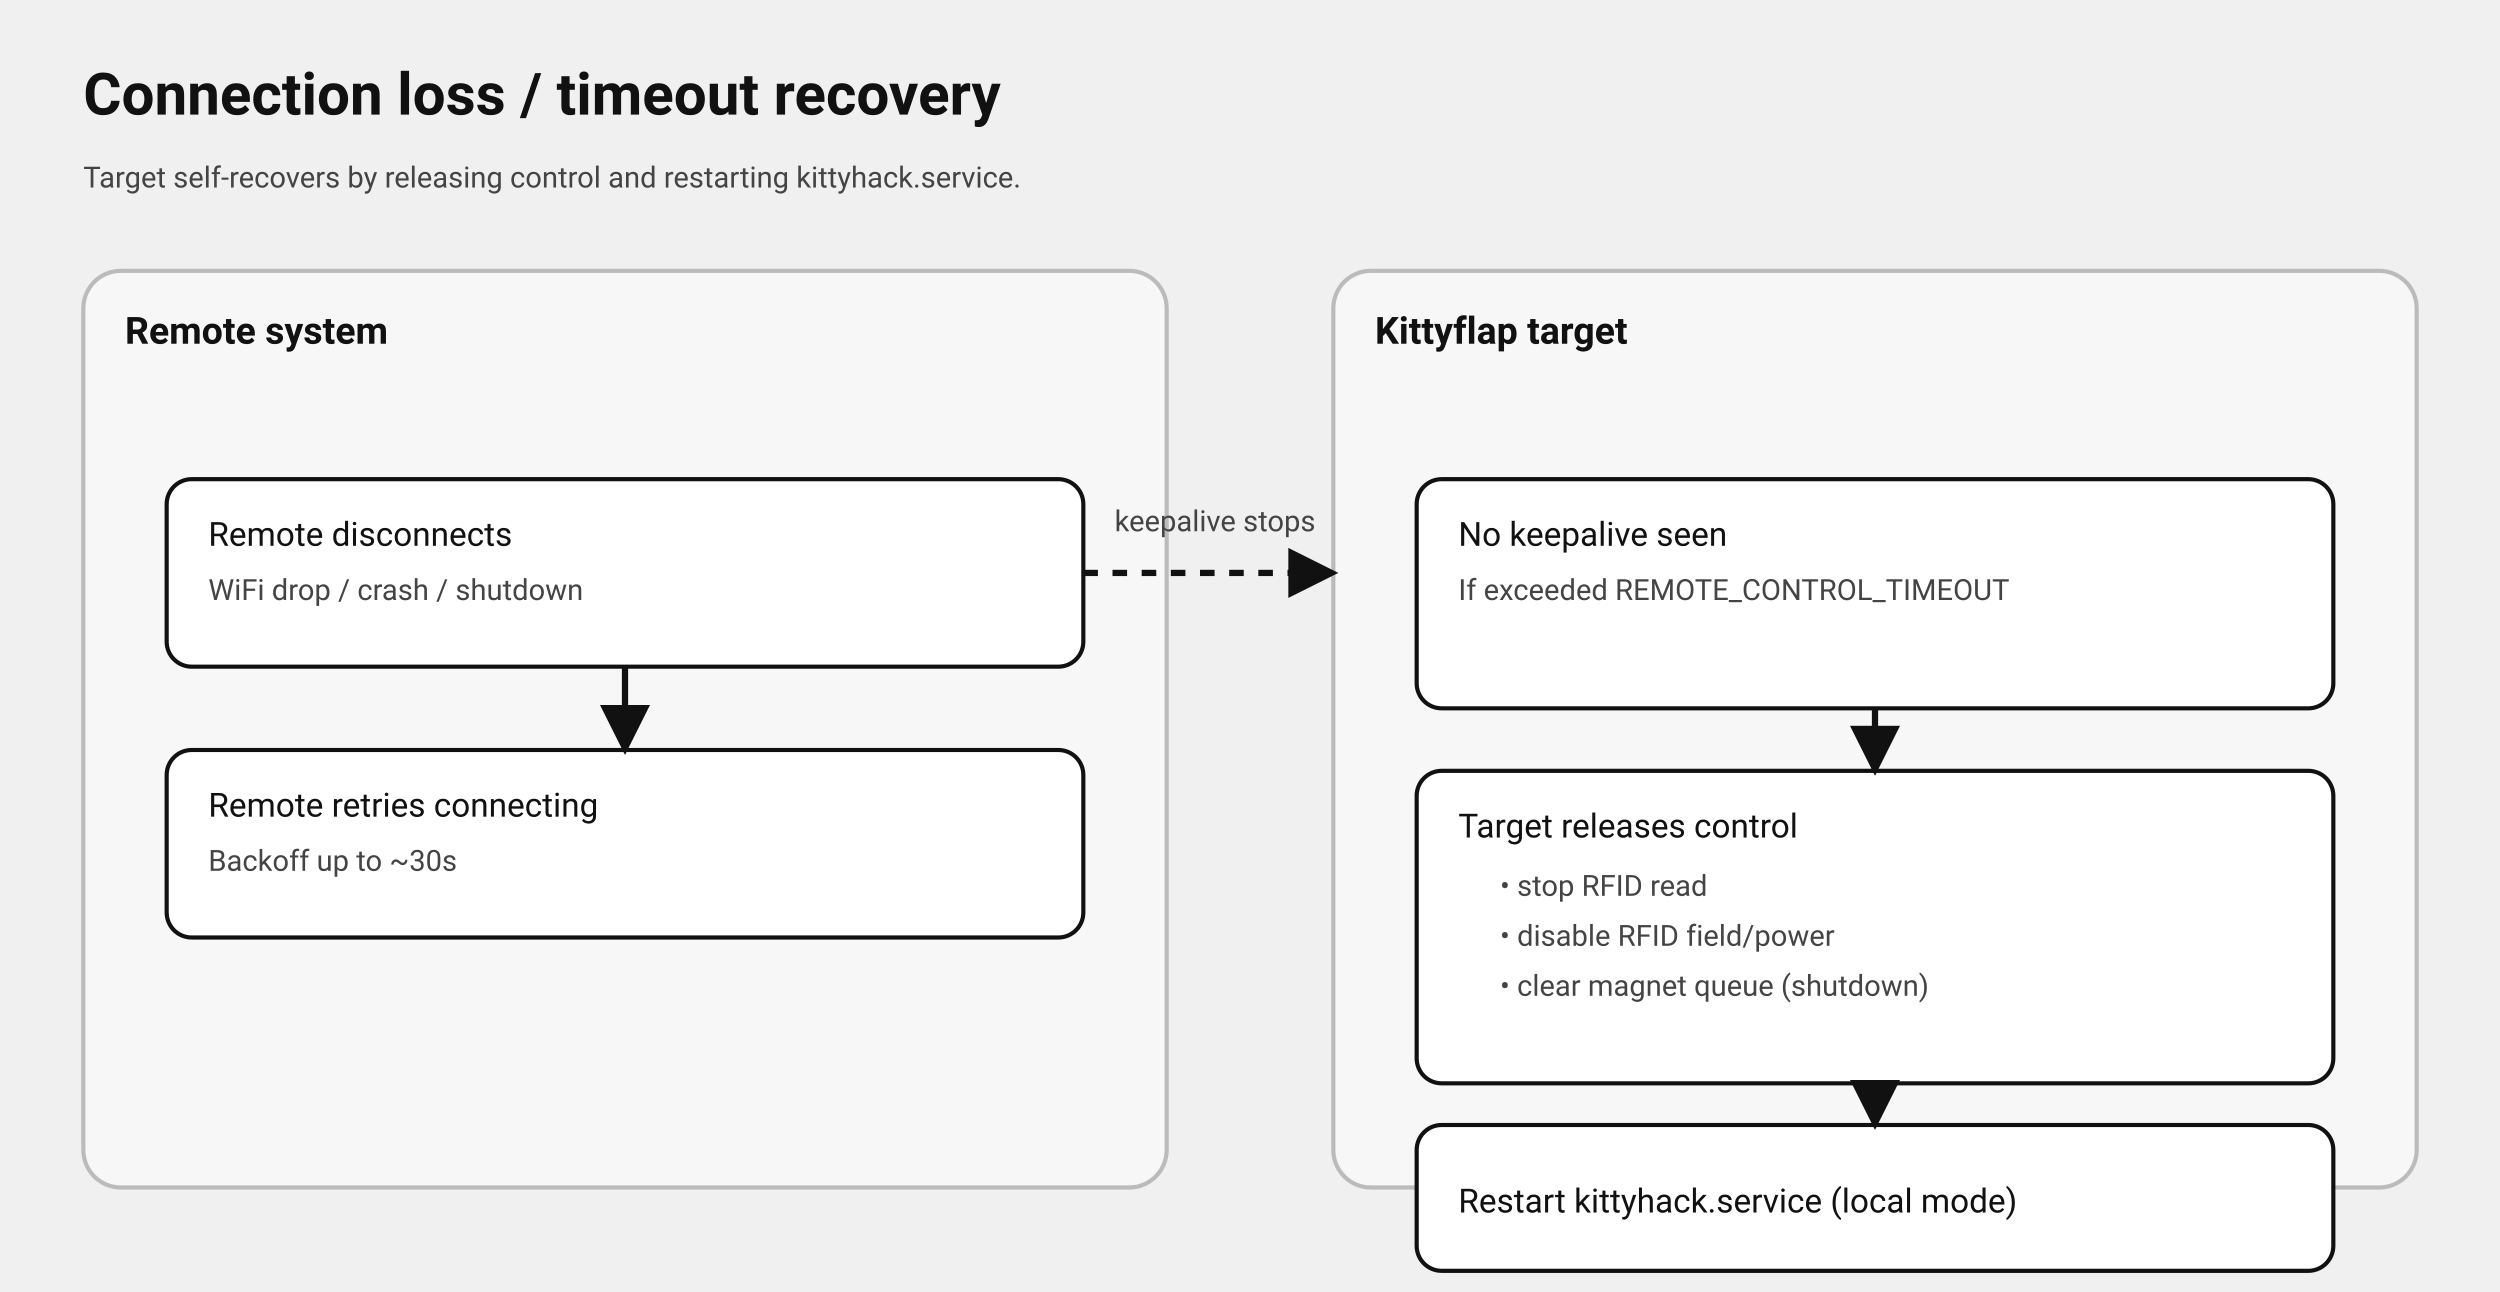
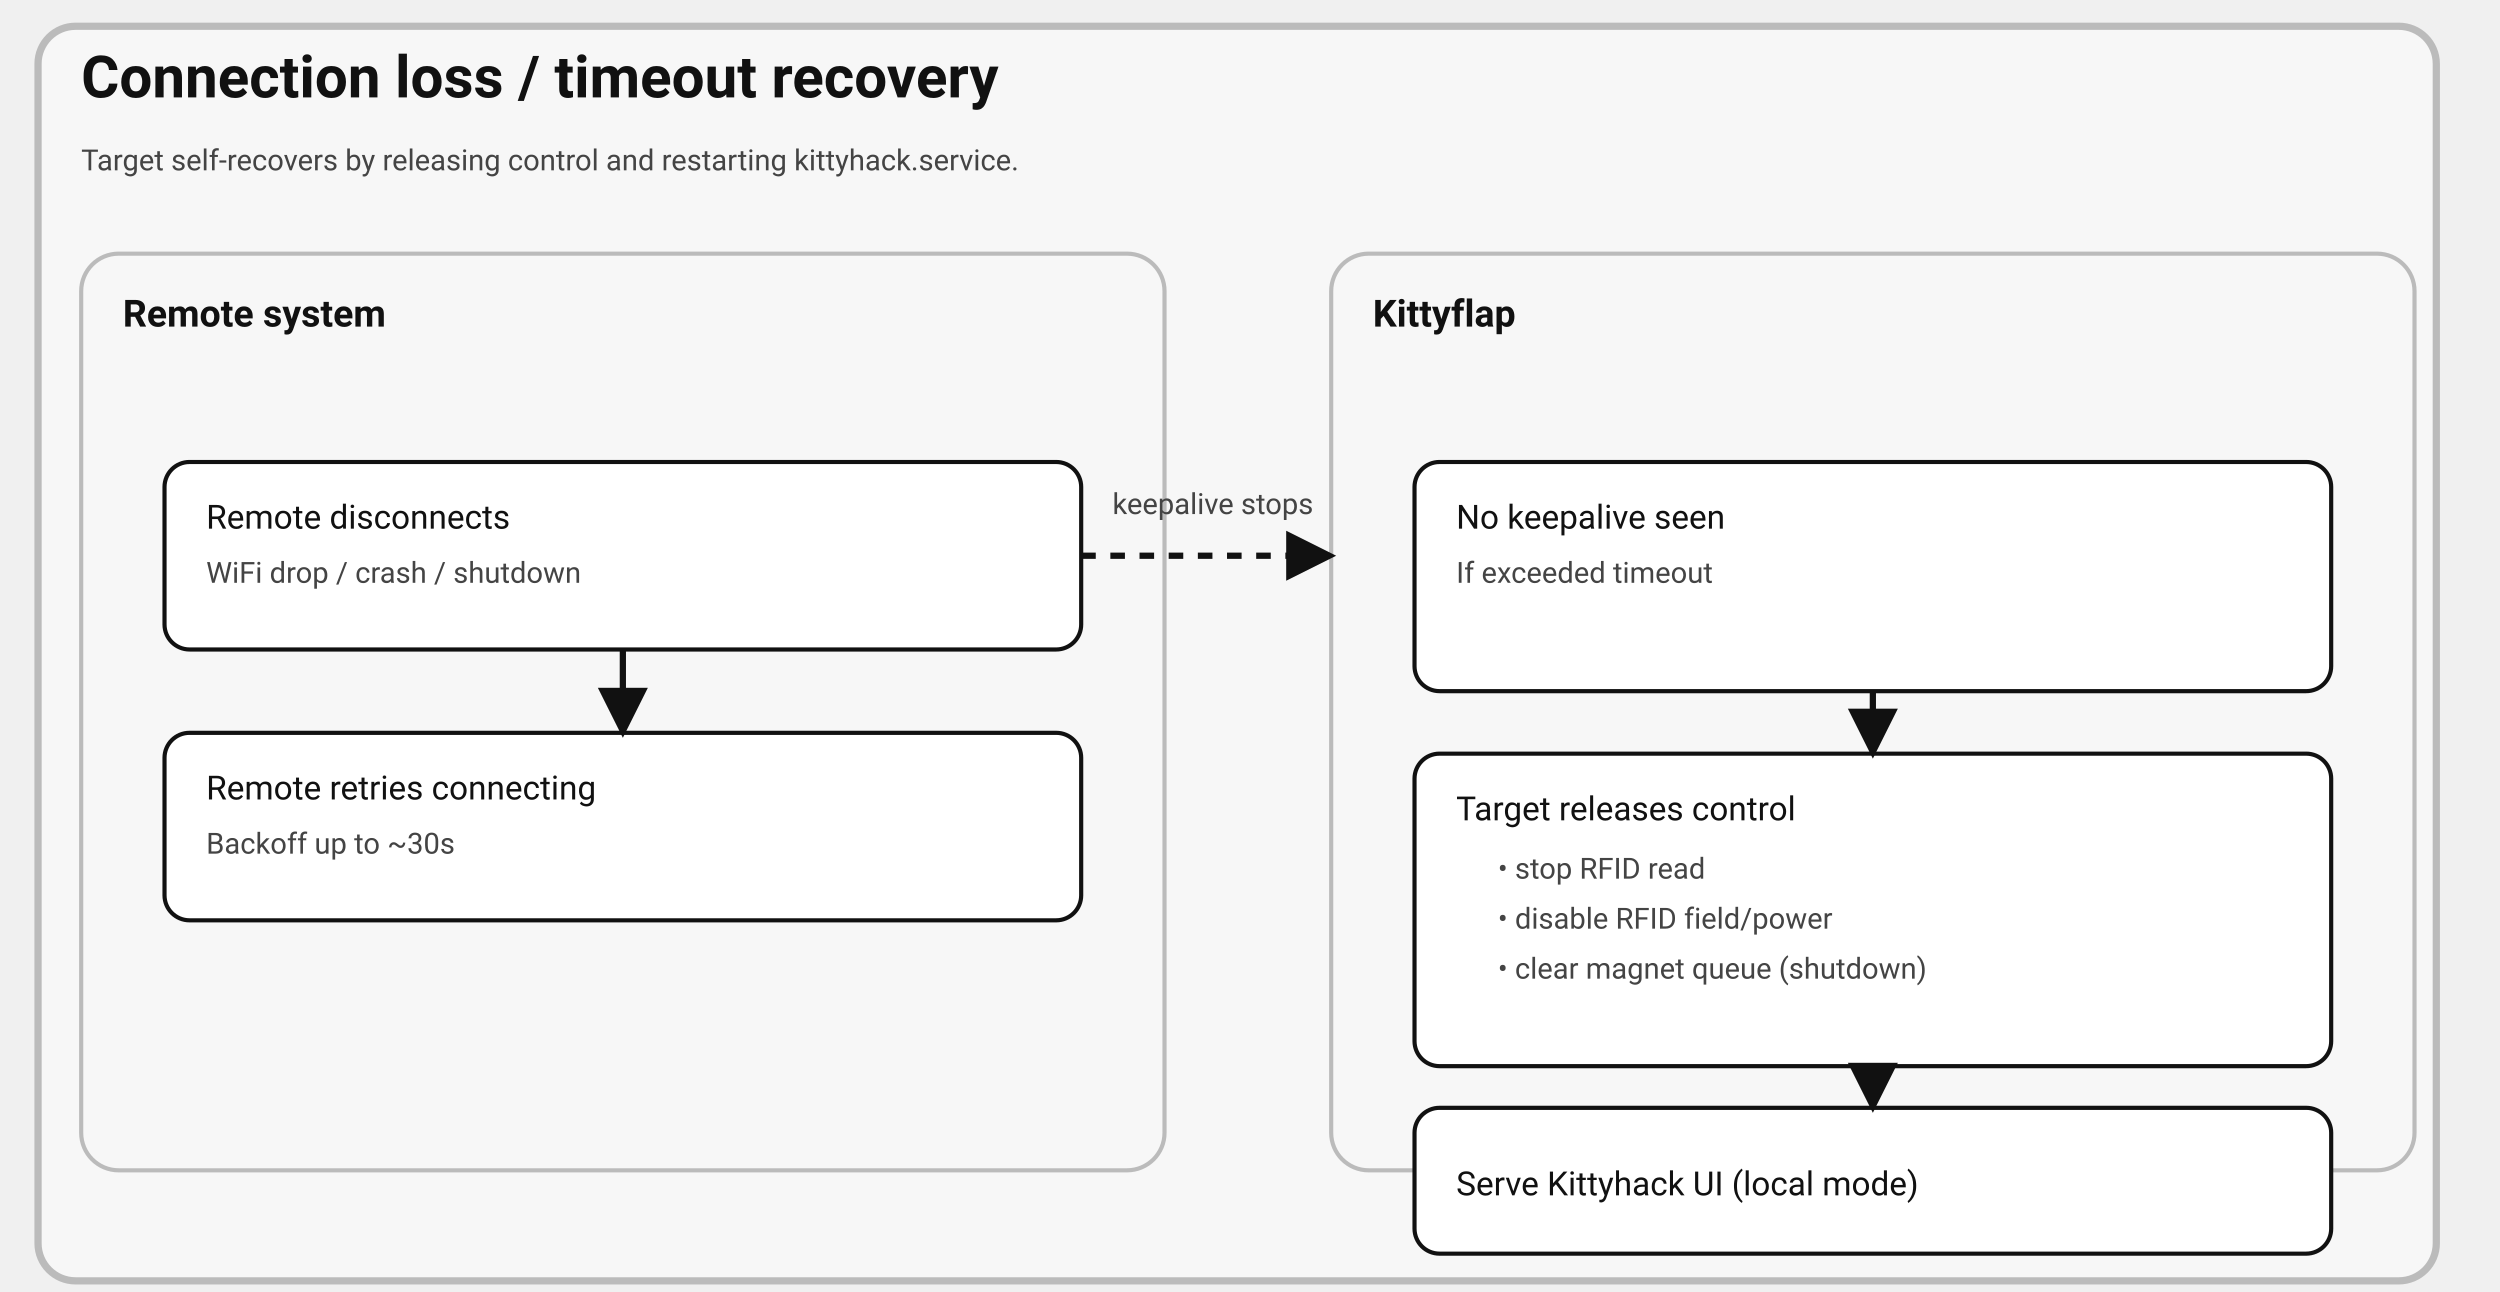
- <svg xmlns="http://www.w3.org/2000/svg" width="1200" height="620" viewBox="0 0 1200 620">
-   <defs>
-     <style>
+ <svg xmlns="http://www.w3.org/2000/svg" width="1200" height="620" viewBox="0 0 1200 620" version="1.1" id="svg18">
+   <defs id="defs1">
+     <style id="style1">
      .title{font:700 28px system-ui,Segoe UI,Roboto,Arial,sans-serif;fill:#111;}
      .h{font:700 18px system-ui,Segoe UI,Roboto,Arial,sans-serif;fill:#111;}
      .t{font:400 16px system-ui,Segoe UI,Roboto,Arial,sans-serif;fill:#111;}
      .muted{font:400 14px system-ui,Segoe UI,Roboto,Arial,sans-serif;fill:#444;}
      .box{fill:#fff;stroke:#111;stroke-width:2;rx:12;}
      .lane{fill:#f7f7f7;stroke:#bbb;stroke-width:2;rx:18;}
      .arrow{stroke:#111;stroke-width:3;fill:none;marker-end:url(#m);} 
      .darrow{stroke:#111;stroke-width:3;fill:none;stroke-dasharray:7 7;marker-end:url(#m);} 
    </style>
    <marker id="m" viewBox="0 0 10 10" refX="9" refY="5" markerWidth="8" markerHeight="8" orient="auto-start-reverse">
-       <path d="M 0 0 L 10 5 L 0 10 z" fill="#111" />
+       <path d="M 0 0 L 10 5 L 0 10 z" fill="#111" id="path1" />
    </marker>
  </defs>
-   <text x="40" y="55" class="title">Connection loss / timeout recovery</text>
-   <text x="40" y="90" class="muted">Target self-recovers by releasing control and restarting kittyhack.service.</text>
-   <rect x="40" y="130" width="520" height="440" class="lane" />
-   <rect x="640" y="130" width="520" height="440" class="lane" />
-   <text x="60" y="165" class="h">Remote system</text>
-   <text x="660" y="165" class="h">Kittyflap target</text>
-   <rect x="80" y="230" width="440" height="90" class="box" />
-   <text x="100" y="262" class="t">Remote disconnects</text>
-   <text x="100" y="288" class="muted">WiFi drop / crash / shutdown</text>
-   <rect x="80" y="360" width="440" height="90" class="box" />
-   <text x="100" y="392" class="t">Remote retries connecting</text>
-   <text x="100" y="418" class="muted">Backoff up to ~30s</text>
-   <rect x="680" y="230" width="440" height="110" class="box" />
-   <text x="700" y="262" class="t">No keepalive seen</text>
-   <text x="700" y="288" class="muted">If exceeded REMOTE_CONTROL_TIMEOUT</text>
-   <rect x="680" y="370" width="440" height="150" class="box" />
-   <text x="700" y="402" class="t">Target releases control</text>
-   <text x="720" y="430" class="muted">• stop RFID read</text>
-   <text x="720" y="454" class="muted">• disable RFID field/power</text>
-   <text x="720" y="478" class="muted">• clear magnet queue (shutdown)</text>
-   <rect x="680" y="540" width="440" height="70" class="box" />
-   <text x="700" y="582" class="t">Restart kittyhack.service (local mode)</text>
-   <path d="M 520 275 C 570 275, 590 275, 640 275" class="darrow" />
-   <text x="535" y="255" class="muted">keepalive stops</text>
-   <path d="M 900 340 C 900 355, 900 355, 900 370" class="arrow" />
-   <path d="M 900 520 C 900 530, 900 530, 900 540" class="arrow" />
-   <path d="M 300 320 C 300 340, 300 340, 300 360" class="arrow" />
+   <rect x="18.257" y="12.606" width="1151.165" height="602.209" class="lane" id="rect2-9" style="fill:#f7f7f7;stroke:#bbbbbb;stroke-width:3.481" />
+   <text x="38.969" y="46.754" class="title" id="text1" style="font-style:normal;font-variant:normal;font-weight:700;font-stretch:normal;font-size:28px;line-height:normal;font-family:system-ui, 'Segoe UI', Roboto, Arial, sans-serif">Connection loss / timeout recovery</text>
+   <text x="38.969" y="81.754" class="muted" id="text2" style="font-style:normal;font-variant:normal;font-weight:400;font-stretch:normal;font-size:14px;line-height:normal;font-family:system-ui, 'Segoe UI', Roboto, Arial, sans-serif">Target self-recovers by releasing control and restarting kittyhack.service.</text>
+   <rect x="38.969" y="121.754" width="520" height="440" class="lane" id="rect2" />
+   <rect x="638.969" y="121.754" width="520" height="440" class="lane" id="rect3" />
+   <text x="58.969" y="156.754" class="h" id="text3" style="font-style:normal;font-variant:normal;font-weight:700;font-stretch:normal;font-size:18px;line-height:normal;font-family:system-ui, 'Segoe UI', Roboto, Arial, sans-serif">Remote system</text>
+   <text x="658.969" y="156.754" class="h" id="text4" style="font-style:normal;font-variant:normal;font-weight:700;font-stretch:normal;font-size:18px;line-height:normal;font-family:system-ui, 'Segoe UI', Roboto, Arial, sans-serif">Kittyflap</text>
+   <rect x="78.969" y="221.754" width="440" height="90" class="box" id="rect4" />
+   <text x="98.969" y="253.754" class="t" id="text5" style="font-style:normal;font-variant:normal;font-weight:400;font-stretch:normal;font-size:16px;line-height:normal;font-family:system-ui, 'Segoe UI', Roboto, Arial, sans-serif">Remote disconnects</text>
+   <text x="98.969" y="279.754" class="muted" id="text6" style="font-style:normal;font-variant:normal;font-weight:400;font-stretch:normal;font-size:14px;line-height:normal;font-family:system-ui, 'Segoe UI', Roboto, Arial, sans-serif">WiFi drop / crash / shutdown</text>
+   <rect x="78.969" y="351.754" width="440" height="90" class="box" id="rect6" />
+   <text x="98.969" y="383.754" class="t" id="text7" style="font-style:normal;font-variant:normal;font-weight:400;font-stretch:normal;font-size:16px;line-height:normal;font-family:system-ui, 'Segoe UI', Roboto, Arial, sans-serif">Remote retries connecting</text>
+   <text x="98.969" y="409.754" class="muted" id="text8" style="font-style:normal;font-variant:normal;font-weight:400;font-stretch:normal;font-size:14px;line-height:normal;font-family:system-ui, 'Segoe UI', Roboto, Arial, sans-serif">Backoff up to ~30s</text>
+   <rect x="678.969" y="221.754" width="440" height="110" class="box" id="rect8" />
+   <text x="698.969" y="253.754" class="t" id="text9" style="font-style:normal;font-variant:normal;font-weight:400;font-stretch:normal;font-size:16px;line-height:normal;font-family:system-ui, 'Segoe UI', Roboto, Arial, sans-serif">No keepalive seen</text>
+   <text x="698.969" y="279.754" class="muted" id="text10" style="font-style:normal;font-variant:normal;font-weight:400;font-stretch:normal;font-size:14px;line-height:normal;font-family:system-ui, 'Segoe UI', Roboto, Arial, sans-serif;white-space:pre;inline-size:285.933" xml:space="preserve">
+     <tspan x="698.969" y="279.754" id="tspan1">If exceeded timeout</tspan>
+   </text>
+   <rect x="678.969" y="361.754" width="440" height="150" class="box" id="rect10" />
+   <text x="698.969" y="393.754" class="t" id="text11" style="font-style:normal;font-variant:normal;font-weight:400;font-stretch:normal;font-size:16px;line-height:normal;font-family:system-ui, 'Segoe UI', Roboto, Arial, sans-serif">Target releases control</text>
+   <text x="718.969" y="421.754" class="muted" id="text12" style="font-style:normal;font-variant:normal;font-weight:400;font-stretch:normal;font-size:14px;line-height:normal;font-family:system-ui, 'Segoe UI', Roboto, Arial, sans-serif">• stop RFID read</text>
+   <text x="718.969" y="445.754" class="muted" id="text13" style="font-style:normal;font-variant:normal;font-weight:400;font-stretch:normal;font-size:14px;line-height:normal;font-family:system-ui, 'Segoe UI', Roboto, Arial, sans-serif">• disable RFID field/power</text>
+   <text x="718.969" y="469.754" class="muted" id="text14" style="font-style:normal;font-variant:normal;font-weight:400;font-stretch:normal;font-size:14px;line-height:normal;font-family:system-ui, 'Segoe UI', Roboto, Arial, sans-serif">• clear magnet queue (shutdown)</text>
+   <rect x="678.969" y="531.754" width="440" height="70" class="box" id="rect14" />
+   <text x="698.969" y="573.754" class="t" id="text15" style="font-style:normal;font-variant:normal;font-weight:400;font-stretch:normal;font-size:16px;line-height:normal;font-family:system-ui, 'Segoe UI', Roboto, Arial, sans-serif">Serve Kittyhack UI (local mode)</text>
+   <path d="m 518.969,266.754 c 50,0 70,0 120,0" class="darrow" id="path15" />
+   <text x="533.969" y="246.754" class="muted" id="text16" style="font-style:normal;font-variant:normal;font-weight:400;font-stretch:normal;font-size:14px;line-height:normal;font-family:system-ui, 'Segoe UI', Roboto, Arial, sans-serif">keepalive stops</text>
+   <path d="m 898.969,331.754 c 0,15 0,15 0,30" class="arrow" id="path16" />
+   <path d="m 898.969,511.754 c 0,10 0,10 0,20" class="arrow" id="path17" />
+   <path d="m 298.969,311.754 c 0,20 0,20 0,40" class="arrow" id="path18" />
</svg>
